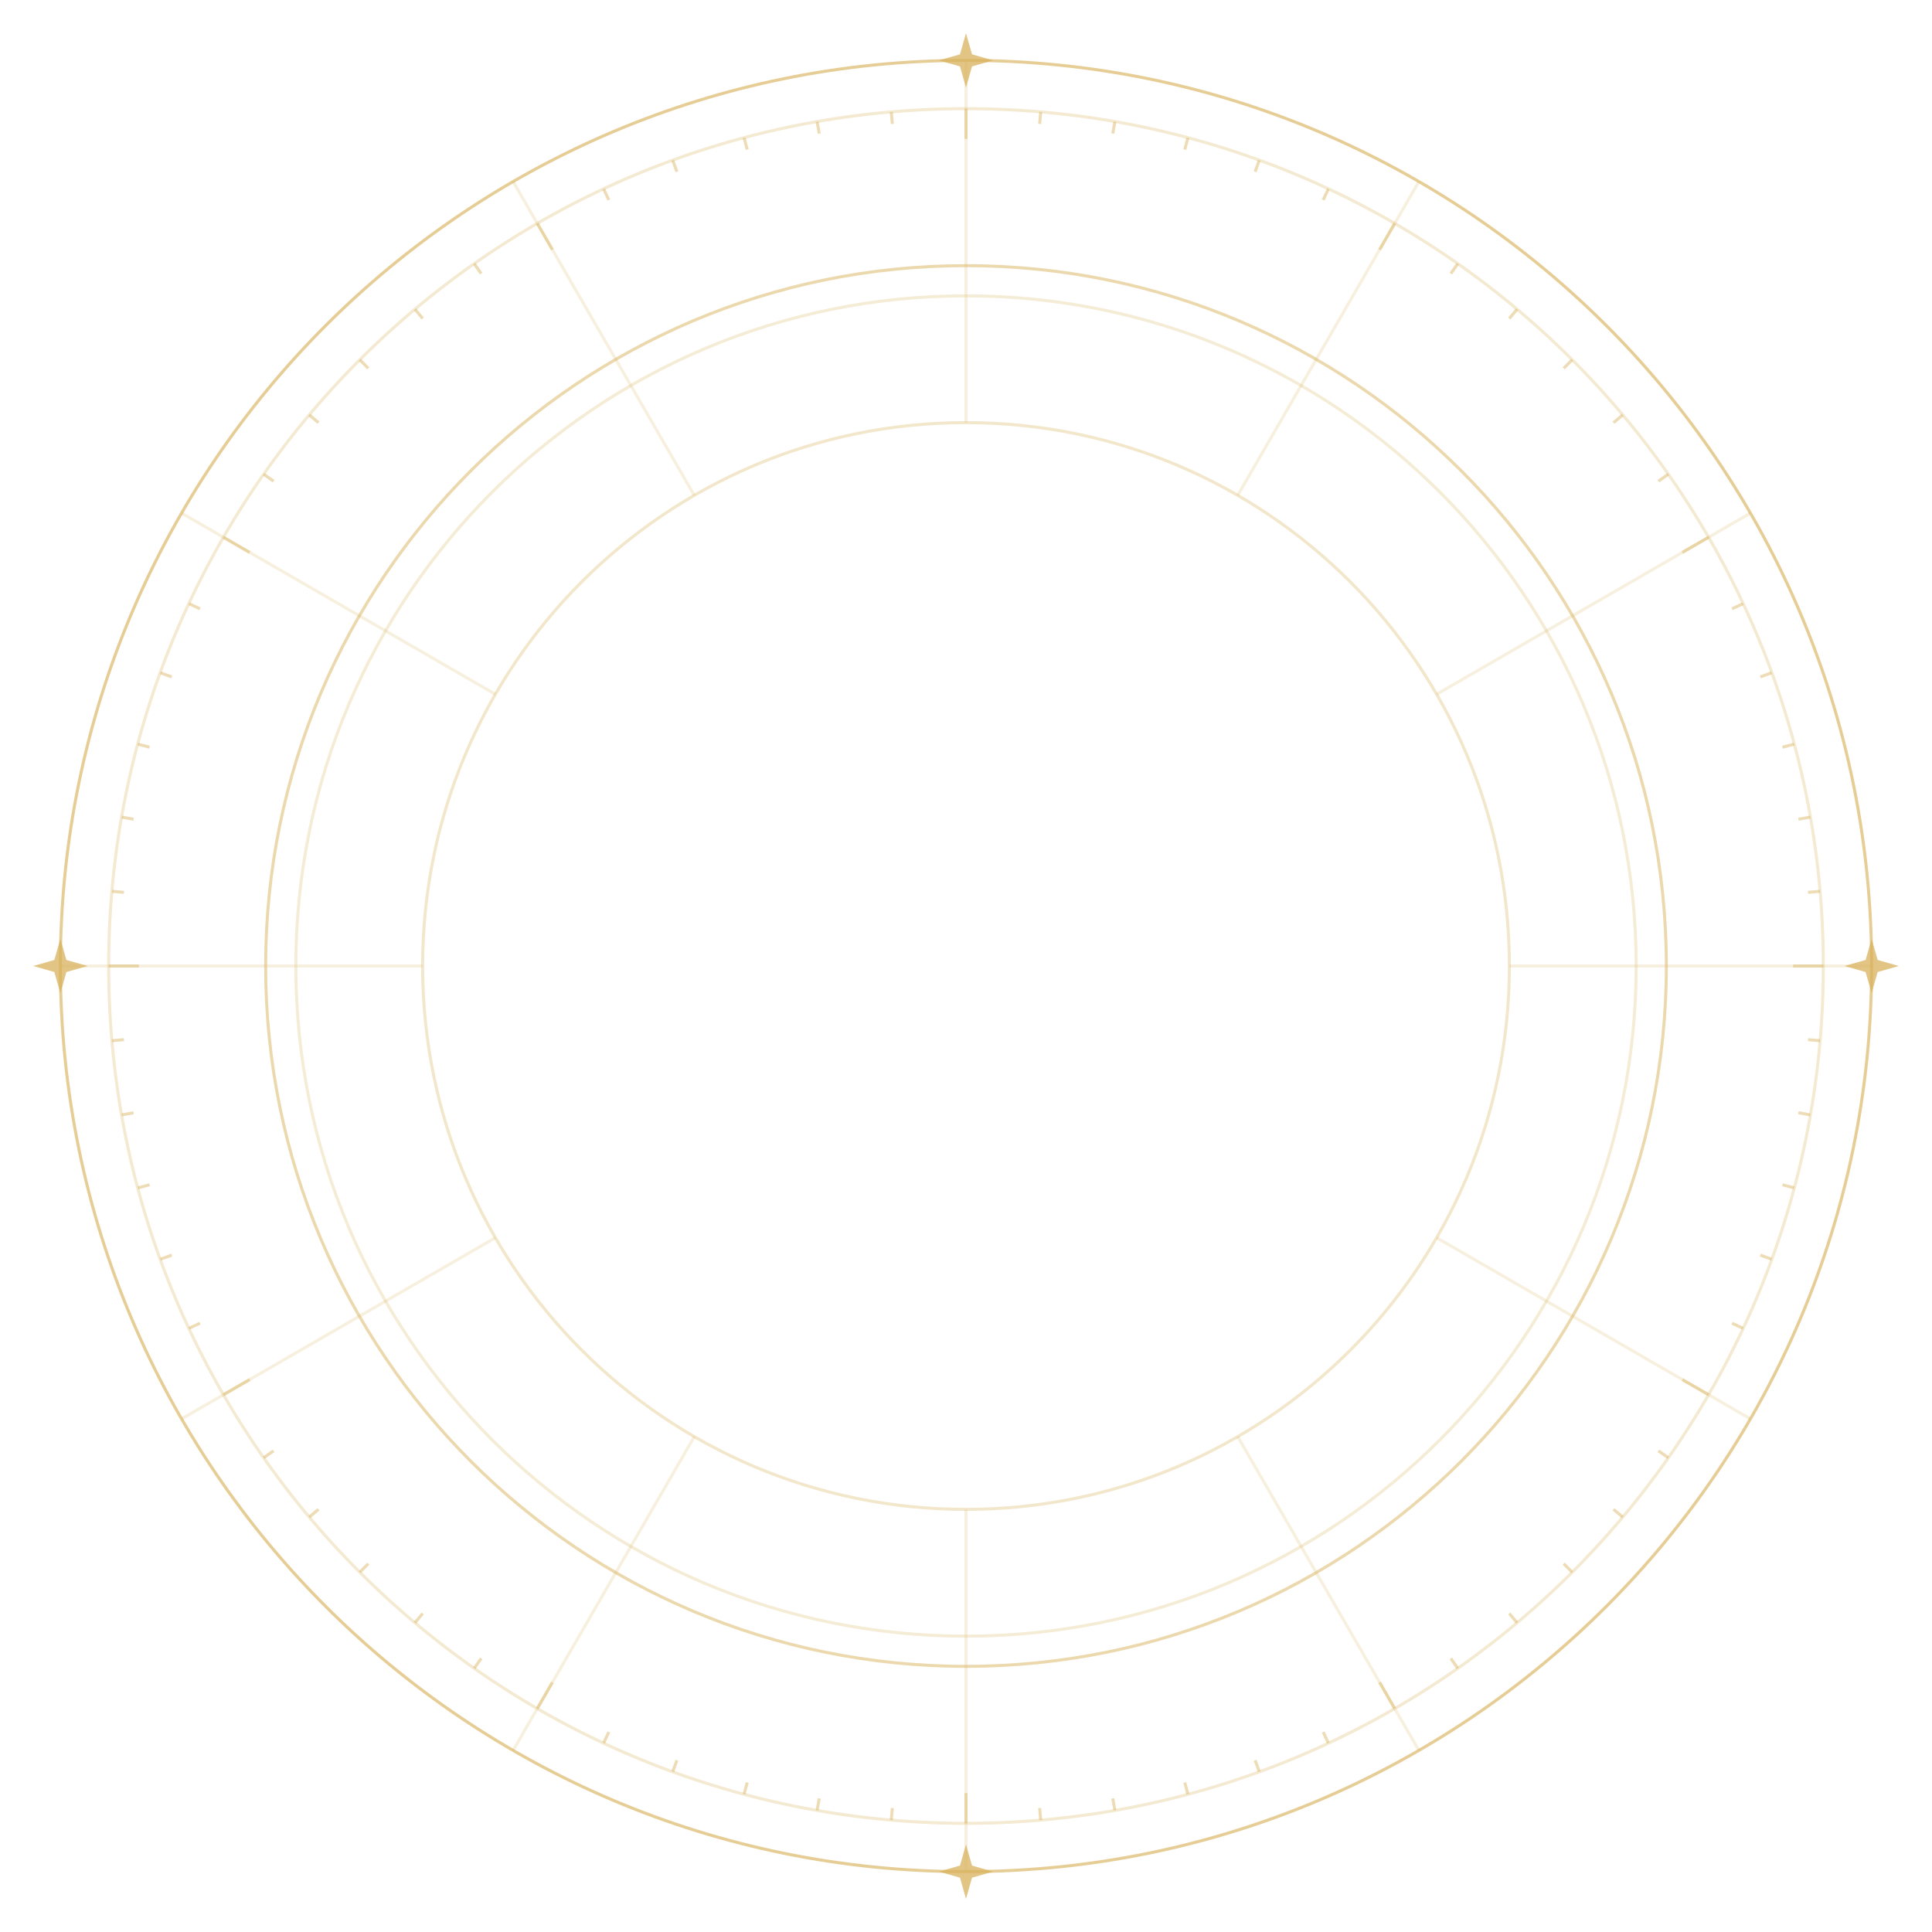
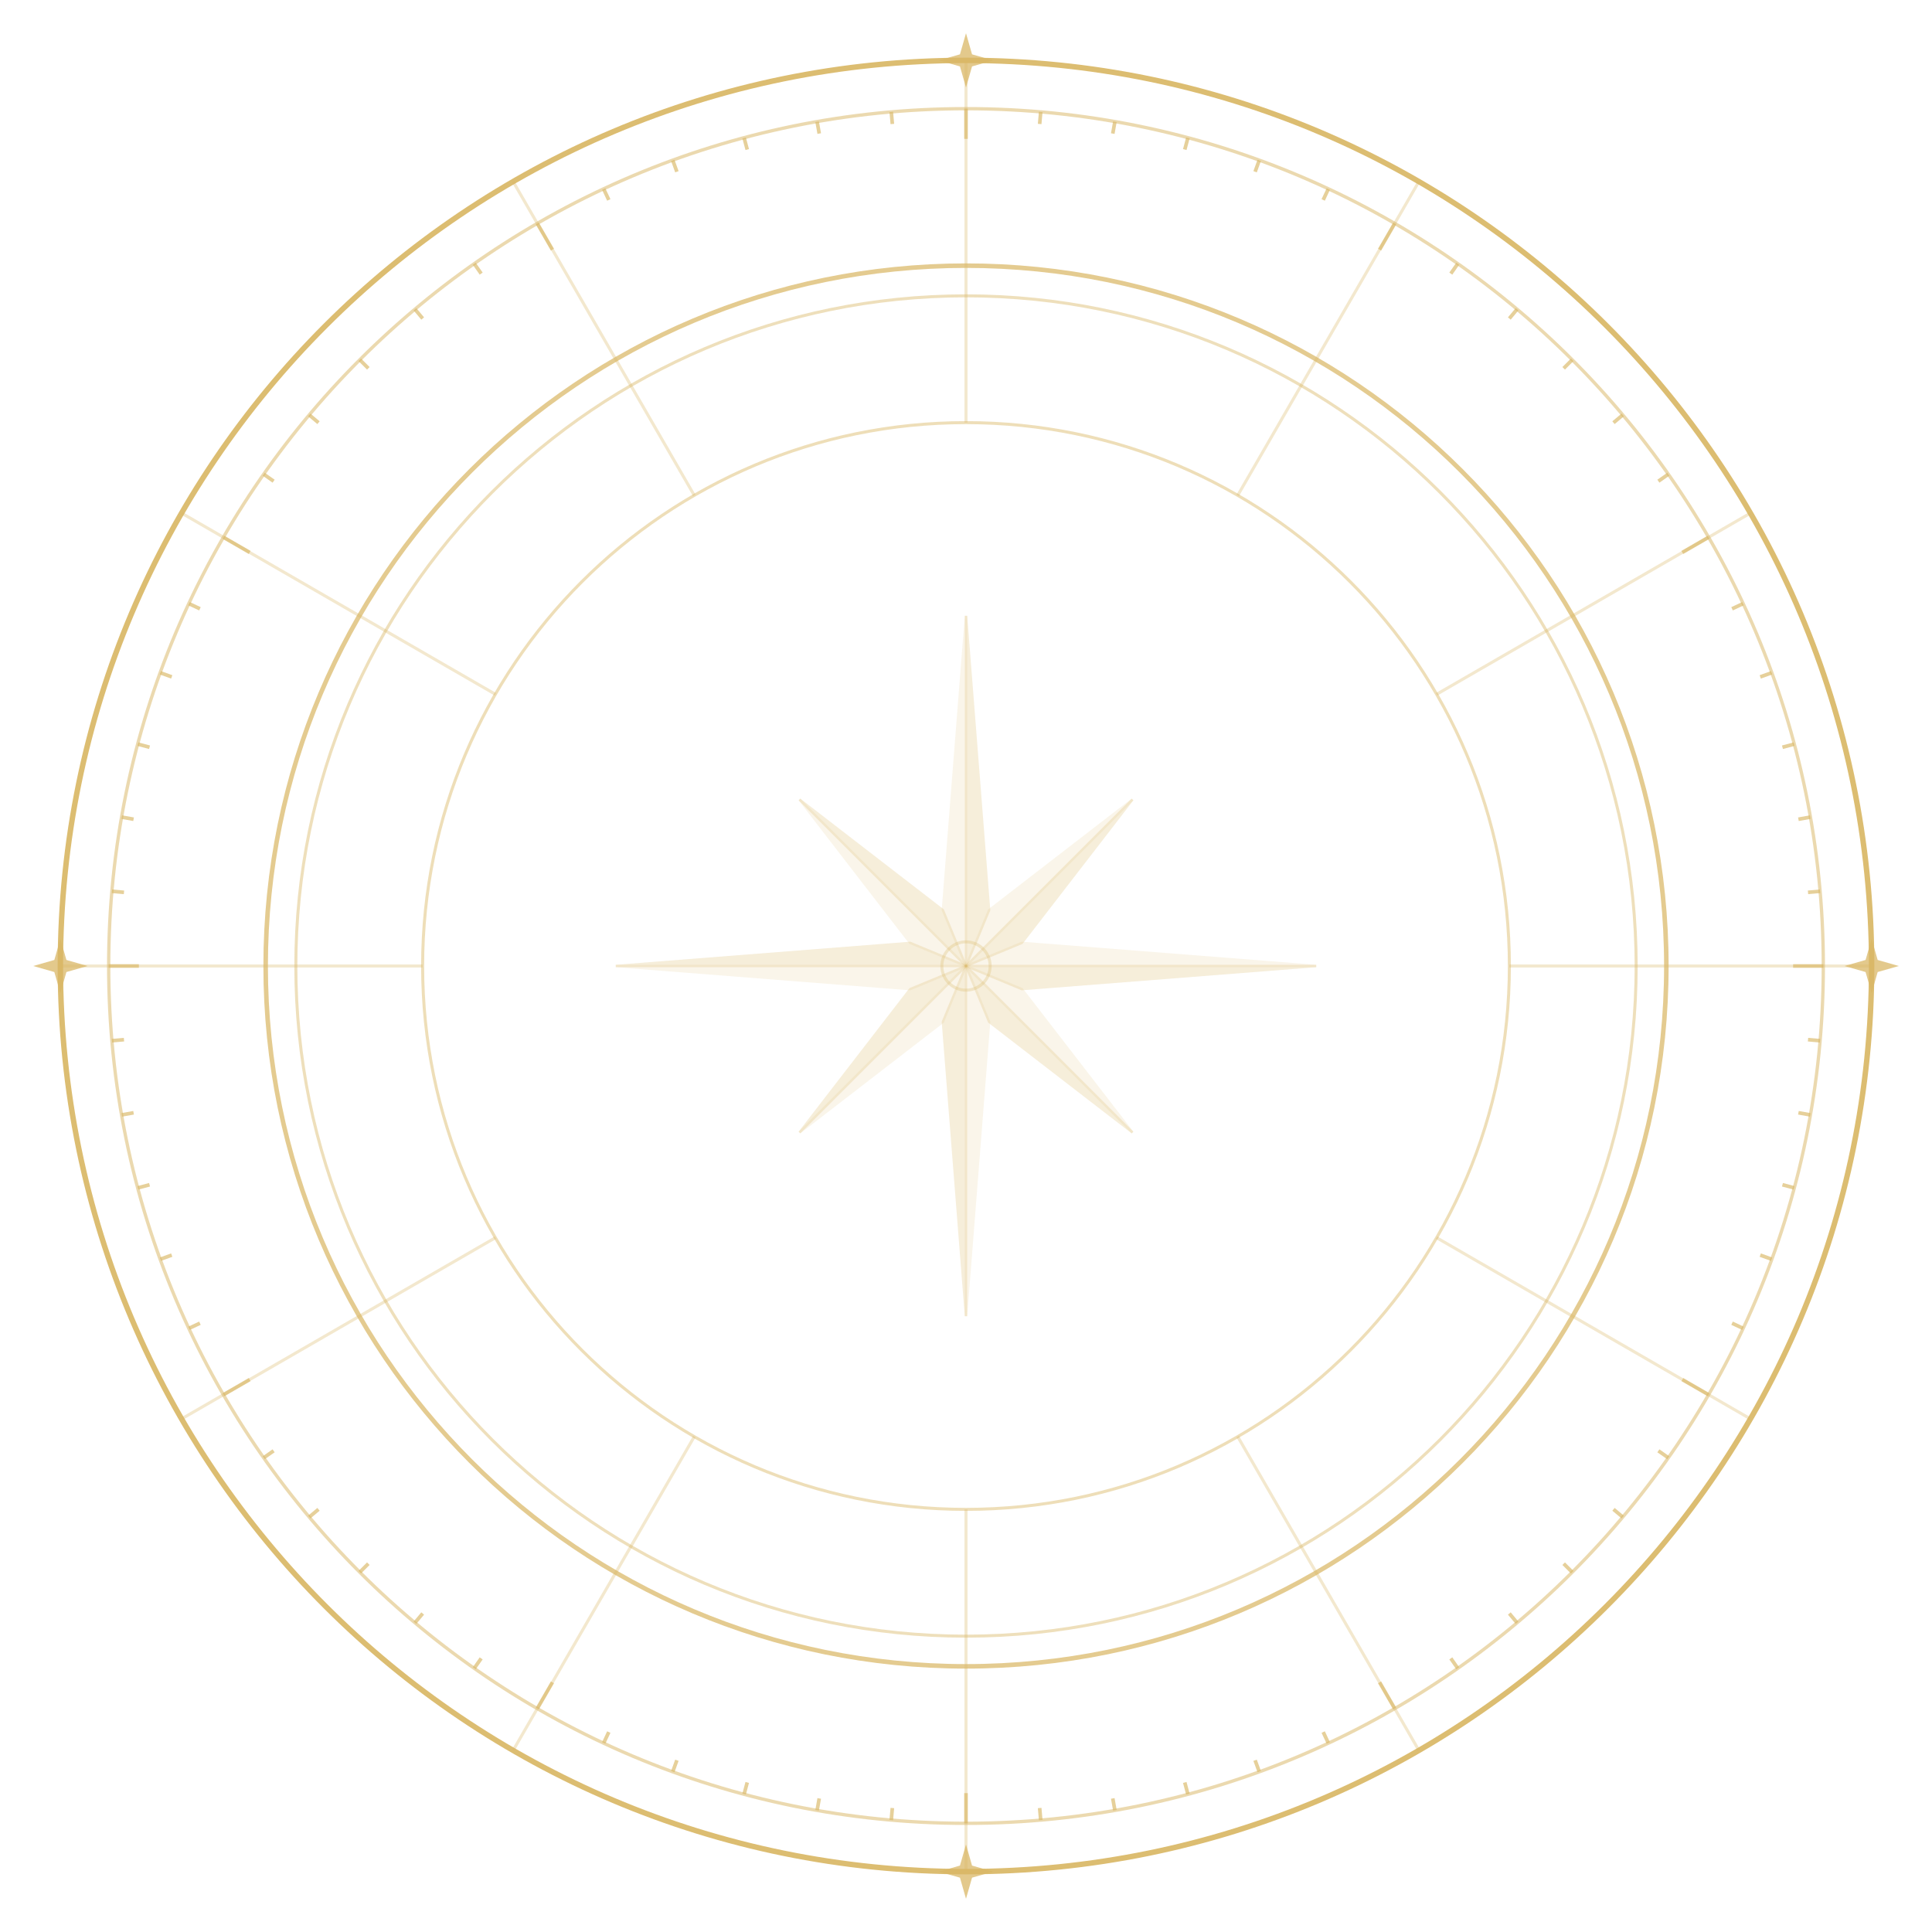
<svg xmlns="http://www.w3.org/2000/svg" width="640" height="640" viewBox="0 0 640 640" fill="none">
-   <g stroke="#D8B25C">
-     <circle cx="320" cy="320" r="300" stroke-width="1" opacity="0.65" />
-     <circle cx="320" cy="320" r="284" stroke-width="1" opacity="0.28" />
-     <circle cx="320" cy="320" r="232" stroke-width="1" opacity="0.5" />
-     <circle cx="320" cy="320" r="222" stroke-width="1" opacity="0.25" />
-     <circle cx="320" cy="320" r="180" stroke-width="1" opacity="0.32" />
-     <path d="M 594.00 320.00 L 604.00 320.00" opacity=".45" />
-     <path d="M 598.93 344.40 L 602.92 344.75" opacity=".45" />
-     <path d="M 595.75 368.62 L 599.69 369.32" opacity=".45" />
-     <path d="M 590.46 392.47 L 594.32 393.50" opacity=".45" />
-     <path d="M 583.11 415.77 L 586.87 417.13" opacity=".45" />
-     <path d="M 573.77 438.33 L 577.39 440.02" opacity=".45" />
-     <path d="M 557.29 457.00 L 565.95 462.00" opacity=".45" />
-     <path d="M 549.36 480.60 L 552.64 482.90" opacity=".45" />
-     <path d="M 534.49 499.98 L 537.56 502.55" opacity=".45" />
-     <path d="M 517.99 517.99 L 520.82 520.82" opacity=".45" />
-     <path d="M 499.98 534.49 L 502.55 537.56" opacity=".45" />
-     <path d="M 480.60 549.36 L 482.90 552.64" opacity=".45" />
-     <path d="M 457.00 557.29 L 462.00 565.95" opacity=".45" />
-     <path d="M 438.33 573.77 L 440.02 577.39" opacity=".45" />
-     <path d="M 415.77 583.11 L 417.13 586.87" opacity=".45" />
-     <path d="M 392.47 590.46 L 393.50 594.32" opacity=".45" />
-     <path d="M 368.62 595.75 L 369.32 599.69" opacity=".45" />
-     <path d="M 344.40 598.93 L 344.75 602.92" opacity=".45" />
-     <path d="M 320.00 594.00 L 320.00 604.00" opacity=".45" />
-     <path d="M 295.60 598.93 L 295.25 602.92" opacity=".45" />
-     <path d="M 271.38 595.75 L 270.68 599.69" opacity=".45" />
-     <path d="M 247.53 590.46 L 246.50 594.32" opacity=".45" />
-     <path d="M 224.23 583.11 L 222.87 586.87" opacity=".45" />
-     <path d="M 201.67 573.77 L 199.98 577.39" opacity=".45" />
-     <path d="M 183.00 557.29 L 178.00 565.95" opacity=".45" />
-     <path d="M 159.40 549.36 L 157.10 552.64" opacity=".45" />
-     <path d="M 140.02 534.49 L 137.45 537.56" opacity=".45" />
-     <path d="M 122.01 517.99 L 119.18 520.82" opacity=".45" />
-     <path d="M 105.51 499.98 L 102.44 502.55" opacity=".45" />
-     <path d="M 90.64 480.60 L 87.36 482.90" opacity=".45" />
-     <path d="M 82.71 457.00 L 74.05 462.00" opacity=".45" />
-     <path d="M 66.23 438.33 L 62.61 440.02" opacity=".45" />
-     <path d="M 56.89 415.77 L 53.13 417.13" opacity=".45" />
-     <path d="M 49.54 392.47 L 45.68 393.50" opacity=".45" />
-     <path d="M 44.25 368.62 L 40.31 369.32" opacity=".45" />
-     <path d="M 41.07 344.40 L 37.08 344.75" opacity=".45" />
-     <path d="M 46.00 320.00 L 36.00 320.00" opacity=".45" />
-     <path d="M 41.07 295.60 L 37.08 295.25" opacity=".45" />
-     <path d="M 44.25 271.38 L 40.31 270.68" opacity=".45" />
-     <path d="M 49.54 247.53 L 45.68 246.50" opacity=".45" />
-     <path d="M 56.89 224.23 L 53.13 222.87" opacity=".45" />
-     <path d="M 66.23 201.67 L 62.61 199.98" opacity=".45" />
-     <path d="M 82.71 183.00 L 74.05 178.00" opacity=".45" />
-     <path d="M 90.64 159.40 L 87.36 157.10" opacity=".45" />
-     <path d="M 105.51 140.02 L 102.44 137.45" opacity=".45" />
-     <path d="M 122.01 122.01 L 119.18 119.18" opacity=".45" />
-     <path d="M 140.02 105.51 L 137.45 102.44" opacity=".45" />
-     <path d="M 159.40 90.64 L 157.10 87.36" opacity=".45" />
-     <path d="M 183.00 82.71 L 178.00 74.05" opacity=".45" />
-     <path d="M 201.67 66.23 L 199.98 62.61" opacity=".45" />
-     <path d="M 224.23 56.89 L 222.87 53.13" opacity=".45" />
-     <path d="M 247.53 49.54 L 246.50 45.68" opacity=".45" />
-     <path d="M 271.38 44.25 L 270.68 40.31" opacity=".45" />
-     <path d="M 295.60 41.07 L 295.25 37.08" opacity=".45" />
-     <path d="M 320.00 46.00 L 320.00 36.00" opacity=".45" />
-     <path d="M 344.40 41.07 L 344.75 37.08" opacity=".45" />
-     <path d="M 368.62 44.25 L 369.32 40.31" opacity=".45" />
-     <path d="M 392.47 49.54 L 393.50 45.68" opacity=".45" />
-     <path d="M 415.77 56.89 L 417.13 53.13" opacity=".45" />
-     <path d="M 438.33 66.23 L 440.02 62.61" opacity=".45" />
-     <path d="M 457.00 82.71 L 462.00 74.05" opacity=".45" />
-     <path d="M 480.60 90.64 L 482.90 87.36" opacity=".45" />
-     <path d="M 499.98 105.51 L 502.55 102.44" opacity=".45" />
-     <path d="M 517.99 122.01 L 520.82 119.18" opacity=".45" />
-     <path d="M 534.49 140.02 L 537.56 137.45" opacity=".45" />
-     <path d="M 549.36 159.40 L 552.64 157.10" opacity=".45" />
-     <path d="M 557.29 183.00 L 565.95 178.00" opacity=".45" />
-     <path d="M 573.77 201.67 L 577.39 199.98" opacity=".45" />
-     <path d="M 583.11 224.23 L 586.87 222.87" opacity=".45" />
-     <path d="M 590.46 247.53 L 594.32 246.50" opacity=".45" />
-     <path d="M 595.75 271.38 L 599.69 270.68" opacity=".45" />
-     <path d="M 598.93 295.60 L 602.92 295.25" opacity=".45" />
-     <path d="M 500.00 320.00 L 620.00 320.00" opacity=".2" />
-     <path d="M 475.88 410.00 L 579.81 470.00" opacity=".2" />
-     <path d="M 410.00 475.88 L 470.00 579.81" opacity=".2" />
-     <path d="M 320.00 500.00 L 320.00 620.00" opacity=".2" />
-     <path d="M 230.00 475.88 L 170.00 579.81" opacity=".2" />
-     <path d="M 164.12 410.00 L 60.19 470.00" opacity=".2" />
-     <path d="M 140.00 320.00 L 20.00 320.00" opacity=".2" />
-     <path d="M 164.12 230.00 L 60.19 170.00" opacity=".2" />
-     <path d="M 230.00 164.12 L 170.00 60.19" opacity=".2" />
-     <path d="M 320.00 140.00 L 320.00 20.00" opacity=".2" />
-     <path d="M 410.00 164.12 L 470.00 60.19" opacity=".2" />
-     <path d="M 475.88 230.00 L 579.81 170.00" opacity=".2" />
-     <path d="M320 11l2 7 7 2-7 2-2 7-2-7-7-2 7-2Z" fill="#D8B25C" stroke="none" opacity=".75" />
-     <path d="M620 311l2 7 7 2-7 2-2 7-2-7-7-2 7-2Z" fill="#D8B25C" stroke="none" opacity=".75" />
-     <path d="M320 611l2 7 7 2-7 2-2 7-2-7-7-2 7-2Z" fill="#D8B25C" stroke="none" opacity=".75" />
-     <path d="M20 311l2 7 7 2-7 2-2 7-2-7-7-2 7-2Z" fill="#D8B25C" stroke="none" opacity=".75" />
+   <g stroke="#D9B765">
+     <circle cx="320" cy="320" r="300" stroke-width="1.8" opacity="0.92" />
+     <circle cx="320" cy="320" r="284" stroke-width="1.1" opacity="0.52" />
+     <circle cx="320" cy="320" r="232" stroke-width="1.5" opacity="0.72" />
+     <circle cx="320" cy="320" r="222" stroke-width="1" opacity="0.44" />
+     <circle cx="320" cy="320" r="180" stroke-width="1" opacity="0.46" />
+     <path d="M 594.00 320.00 L 604.00 320.00" opacity=".66" stroke-width="1.2" />
+     <path d="M 598.93 344.40 L 602.92 344.75" opacity=".66" stroke-width="1.2" />
+     <path d="M 595.75 368.62 L 599.69 369.32" opacity=".66" stroke-width="1.2" />
+     <path d="M 590.46 392.47 L 594.32 393.50" opacity=".66" stroke-width="1.2" />
+     <path d="M 583.11 415.77 L 586.87 417.13" opacity=".66" stroke-width="1.2" />
+     <path d="M 573.77 438.33 L 577.39 440.02" opacity=".66" stroke-width="1.2" />
+     <path d="M 557.29 457.00 L 565.95 462.00" opacity=".66" stroke-width="1.2" />
+     <path d="M 549.36 480.60 L 552.64 482.90" opacity=".66" stroke-width="1.2" />
+     <path d="M 534.49 499.98 L 537.56 502.55" opacity=".66" stroke-width="1.2" />
+     <path d="M 517.99 517.99 L 520.82 520.82" opacity=".66" stroke-width="1.2" />
+     <path d="M 499.98 534.49 L 502.55 537.56" opacity=".66" stroke-width="1.2" />
+     <path d="M 480.60 549.36 L 482.90 552.64" opacity=".66" stroke-width="1.2" />
+     <path d="M 457.00 557.29 L 462.00 565.95" opacity=".66" stroke-width="1.2" />
+     <path d="M 438.33 573.77 L 440.02 577.39" opacity=".66" stroke-width="1.2" />
+     <path d="M 415.77 583.11 L 417.13 586.87" opacity=".66" stroke-width="1.2" />
+     <path d="M 392.47 590.46 L 393.50 594.32" opacity=".66" stroke-width="1.2" />
+     <path d="M 368.62 595.75 L 369.32 599.69" opacity=".66" stroke-width="1.2" />
+     <path d="M 344.40 598.93 L 344.75 602.92" opacity=".66" stroke-width="1.2" />
+     <path d="M 320.00 594.00 L 320.00 604.00" opacity=".66" stroke-width="1.2" />
+     <path d="M 295.60 598.93 L 295.25 602.92" opacity=".66" stroke-width="1.2" />
+     <path d="M 271.38 595.75 L 270.68 599.69" opacity=".66" stroke-width="1.2" />
+     <path d="M 247.53 590.46 L 246.50 594.32" opacity=".66" stroke-width="1.2" />
+     <path d="M 224.23 583.11 L 222.87 586.87" opacity=".66" stroke-width="1.2" />
+     <path d="M 201.67 573.77 L 199.98 577.39" opacity=".66" stroke-width="1.2" />
+     <path d="M 183.00 557.29 L 178.00 565.95" opacity=".66" stroke-width="1.2" />
+     <path d="M 159.40 549.36 L 157.10 552.64" opacity=".66" stroke-width="1.2" />
+     <path d="M 140.02 534.49 L 137.45 537.56" opacity=".66" stroke-width="1.2" />
+     <path d="M 122.01 517.99 L 119.18 520.82" opacity=".66" stroke-width="1.2" />
+     <path d="M 105.51 499.98 L 102.44 502.55" opacity=".66" stroke-width="1.2" />
+     <path d="M 90.64 480.60 L 87.36 482.90" opacity=".66" stroke-width="1.2" />
+     <path d="M 82.71 457.00 L 74.05 462.00" opacity=".66" stroke-width="1.2" />
+     <path d="M 66.23 438.33 L 62.61 440.02" opacity=".66" stroke-width="1.2" />
+     <path d="M 56.89 415.77 L 53.13 417.13" opacity=".66" stroke-width="1.2" />
+     <path d="M 49.54 392.47 L 45.68 393.50" opacity=".66" stroke-width="1.2" />
+     <path d="M 44.25 368.62 L 40.31 369.32" opacity=".66" stroke-width="1.2" />
+     <path d="M 41.07 344.40 L 37.08 344.75" opacity=".66" stroke-width="1.2" />
+     <path d="M 46.00 320.00 L 36.00 320.00" opacity=".66" stroke-width="1.2" />
+     <path d="M 41.07 295.60 L 37.08 295.25" opacity=".66" stroke-width="1.2" />
+     <path d="M 44.25 271.38 L 40.31 270.68" opacity=".66" stroke-width="1.2" />
+     <path d="M 49.54 247.53 L 45.68 246.50" opacity=".66" stroke-width="1.2" />
+     <path d="M 56.89 224.23 L 53.13 222.87" opacity=".66" stroke-width="1.2" />
+     <path d="M 66.23 201.67 L 62.61 199.98" opacity=".66" stroke-width="1.2" />
+     <path d="M 82.71 183.00 L 74.05 178.00" opacity=".66" stroke-width="1.2" />
+     <path d="M 90.64 159.40 L 87.36 157.10" opacity=".66" stroke-width="1.2" />
+     <path d="M 105.51 140.02 L 102.44 137.45" opacity=".66" stroke-width="1.2" />
+     <path d="M 122.01 122.01 L 119.18 119.18" opacity=".66" stroke-width="1.2" />
+     <path d="M 140.02 105.51 L 137.45 102.44" opacity=".66" stroke-width="1.2" />
+     <path d="M 159.40 90.64 L 157.10 87.36" opacity=".66" stroke-width="1.2" />
+     <path d="M 183.00 82.71 L 178.00 74.05" opacity=".66" stroke-width="1.2" />
+     <path d="M 201.67 66.23 L 199.98 62.61" opacity=".66" stroke-width="1.2" />
+     <path d="M 224.23 56.89 L 222.87 53.13" opacity=".66" stroke-width="1.2" />
+     <path d="M 247.53 49.54 L 246.50 45.68" opacity=".66" stroke-width="1.2" />
+     <path d="M 271.38 44.25 L 270.68 40.31" opacity=".66" stroke-width="1.2" />
+     <path d="M 295.60 41.07 L 295.25 37.08" opacity=".66" stroke-width="1.2" />
+     <path d="M 320.00 46.00 L 320.00 36.00" opacity=".66" stroke-width="1.2" />
+     <path d="M 344.40 41.07 L 344.75 37.08" opacity=".66" stroke-width="1.2" />
+     <path d="M 368.62 44.25 L 369.32 40.31" opacity=".66" stroke-width="1.2" />
+     <path d="M 392.47 49.54 L 393.50 45.68" opacity=".66" stroke-width="1.2" />
+     <path d="M 415.77 56.89 L 417.13 53.13" opacity=".66" stroke-width="1.2" />
+     <path d="M 438.33 66.23 L 440.02 62.61" opacity=".66" stroke-width="1.2" />
+     <path d="M 457.00 82.71 L 462.00 74.05" opacity=".66" stroke-width="1.2" />
+     <path d="M 480.60 90.64 L 482.90 87.36" opacity=".66" stroke-width="1.2" />
+     <path d="M 499.98 105.51 L 502.55 102.44" opacity=".66" stroke-width="1.2" />
+     <path d="M 517.99 122.01 L 520.82 119.18" opacity=".66" stroke-width="1.2" />
+     <path d="M 534.49 140.02 L 537.56 137.45" opacity=".66" stroke-width="1.2" />
+     <path d="M 549.36 159.40 L 552.64 157.10" opacity=".66" stroke-width="1.2" />
+     <path d="M 557.29 183.00 L 565.95 178.00" opacity=".66" stroke-width="1.2" />
+     <path d="M 573.77 201.67 L 577.39 199.98" opacity=".66" stroke-width="1.2" />
+     <path d="M 583.11 224.23 L 586.87 222.87" opacity=".66" stroke-width="1.2" />
+     <path d="M 590.46 247.53 L 594.32 246.50" opacity=".66" stroke-width="1.2" />
+     <path d="M 595.75 271.38 L 599.69 270.68" opacity=".66" stroke-width="1.2" />
+     <path d="M 598.93 295.60 L 602.92 295.25" opacity=".66" stroke-width="1.2" />
+     <path d="M 500.00 320.00 L 620.00 320.00" opacity=".32" />
+     <path d="M 475.88 410.00 L 579.81 470.00" opacity=".32" />
+     <path d="M 410.00 475.88 L 470.00 579.81" opacity=".32" />
+     <path d="M 320.00 500.00 L 320.00 620.00" opacity=".32" />
+     <path d="M 230.00 475.88 L 170.00 579.81" opacity=".32" />
+     <path d="M 164.12 410.00 L 60.19 470.00" opacity=".32" />
+     <path d="M 140.00 320.00 L 20.00 320.00" opacity=".32" />
+     <path d="M 164.12 230.00 L 60.19 170.00" opacity=".32" />
+     <path d="M 230.00 164.12 L 170.00 60.19" opacity=".32" />
+     <path d="M 320.00 140.00 L 320.00 20.00" opacity=".32" />
+     <path d="M 410.00 164.12 L 470.00 60.19" opacity=".32" />
+     <path d="M 475.88 230.00 L 579.81 170.00" opacity=".32" />
+     <path d="M320 11l2 7 7 2-7 2-2 7-2-7-7-2 7-2Z" fill="#D9B765" stroke="none" opacity=".75" />
+     <path d="M620 311l2 7 7 2-7 2-2 7-2-7-7-2 7-2Z" fill="#D9B765" stroke="none" opacity=".75" />
+     <path d="M320 611l2 7 7 2-7 2-2 7-2-7-7-2 7-2Z" fill="#D9B765" stroke="none" opacity=".75" />
+     <path d="M20 311l2 7 7 2-7 2-2 7-2-7-7-2 7-2Z" fill="#D9B765" stroke="none" opacity=".75" />
+   </g>
+   <g stroke="#D9B765" stroke-width=".8">
+     <polygon points="320,320 320.00,204.00 312.35,301.52" fill="#D9B765" opacity=".14" />
+     <polygon points="320,320 320.00,204.00 327.65,301.52" fill="#D9B765" opacity=".24" />
+     <polygon points="320,320 375.15,264.85 327.65,301.52" fill="#D9B765" opacity=".14" />
+     <polygon points="320,320 375.15,264.85 338.48,312.35" fill="#D9B765" opacity=".24" />
+     <polygon points="320,320 436.00,320.00 338.48,312.35" fill="#D9B765" opacity=".14" />
+     <polygon points="320,320 436.00,320.00 338.48,327.65" fill="#D9B765" opacity=".24" />
+     <polygon points="320,320 375.15,375.15 338.48,327.65" fill="#D9B765" opacity=".14" />
+     <polygon points="320,320 375.15,375.15 327.65,338.48" fill="#D9B765" opacity=".24" />
+     <polygon points="320,320 320.00,436.00 327.65,338.48" fill="#D9B765" opacity=".14" />
+     <polygon points="320,320 320.00,436.00 312.35,338.48" fill="#D9B765" opacity=".24" />
+     <polygon points="320,320 264.85,375.15 312.35,338.48" fill="#D9B765" opacity=".14" />
+     <polygon points="320,320 264.85,375.15 301.52,327.65" fill="#D9B765" opacity=".24" />
+     <polygon points="320,320 204.00,320.00 301.52,327.65" fill="#D9B765" opacity=".14" />
+     <polygon points="320,320 204.00,320.00 301.52,312.35" fill="#D9B765" opacity=".24" />
+     <polygon points="320,320 264.85,264.85 301.52,312.35" fill="#D9B765" opacity=".14" />
+     <polygon points="320,320 264.85,264.85 312.35,301.52" fill="#D9B765" opacity=".24" />
+     <circle cx="320" cy="320" r="8" stroke-width="1" opacity=".28" />
  </g>
</svg>
